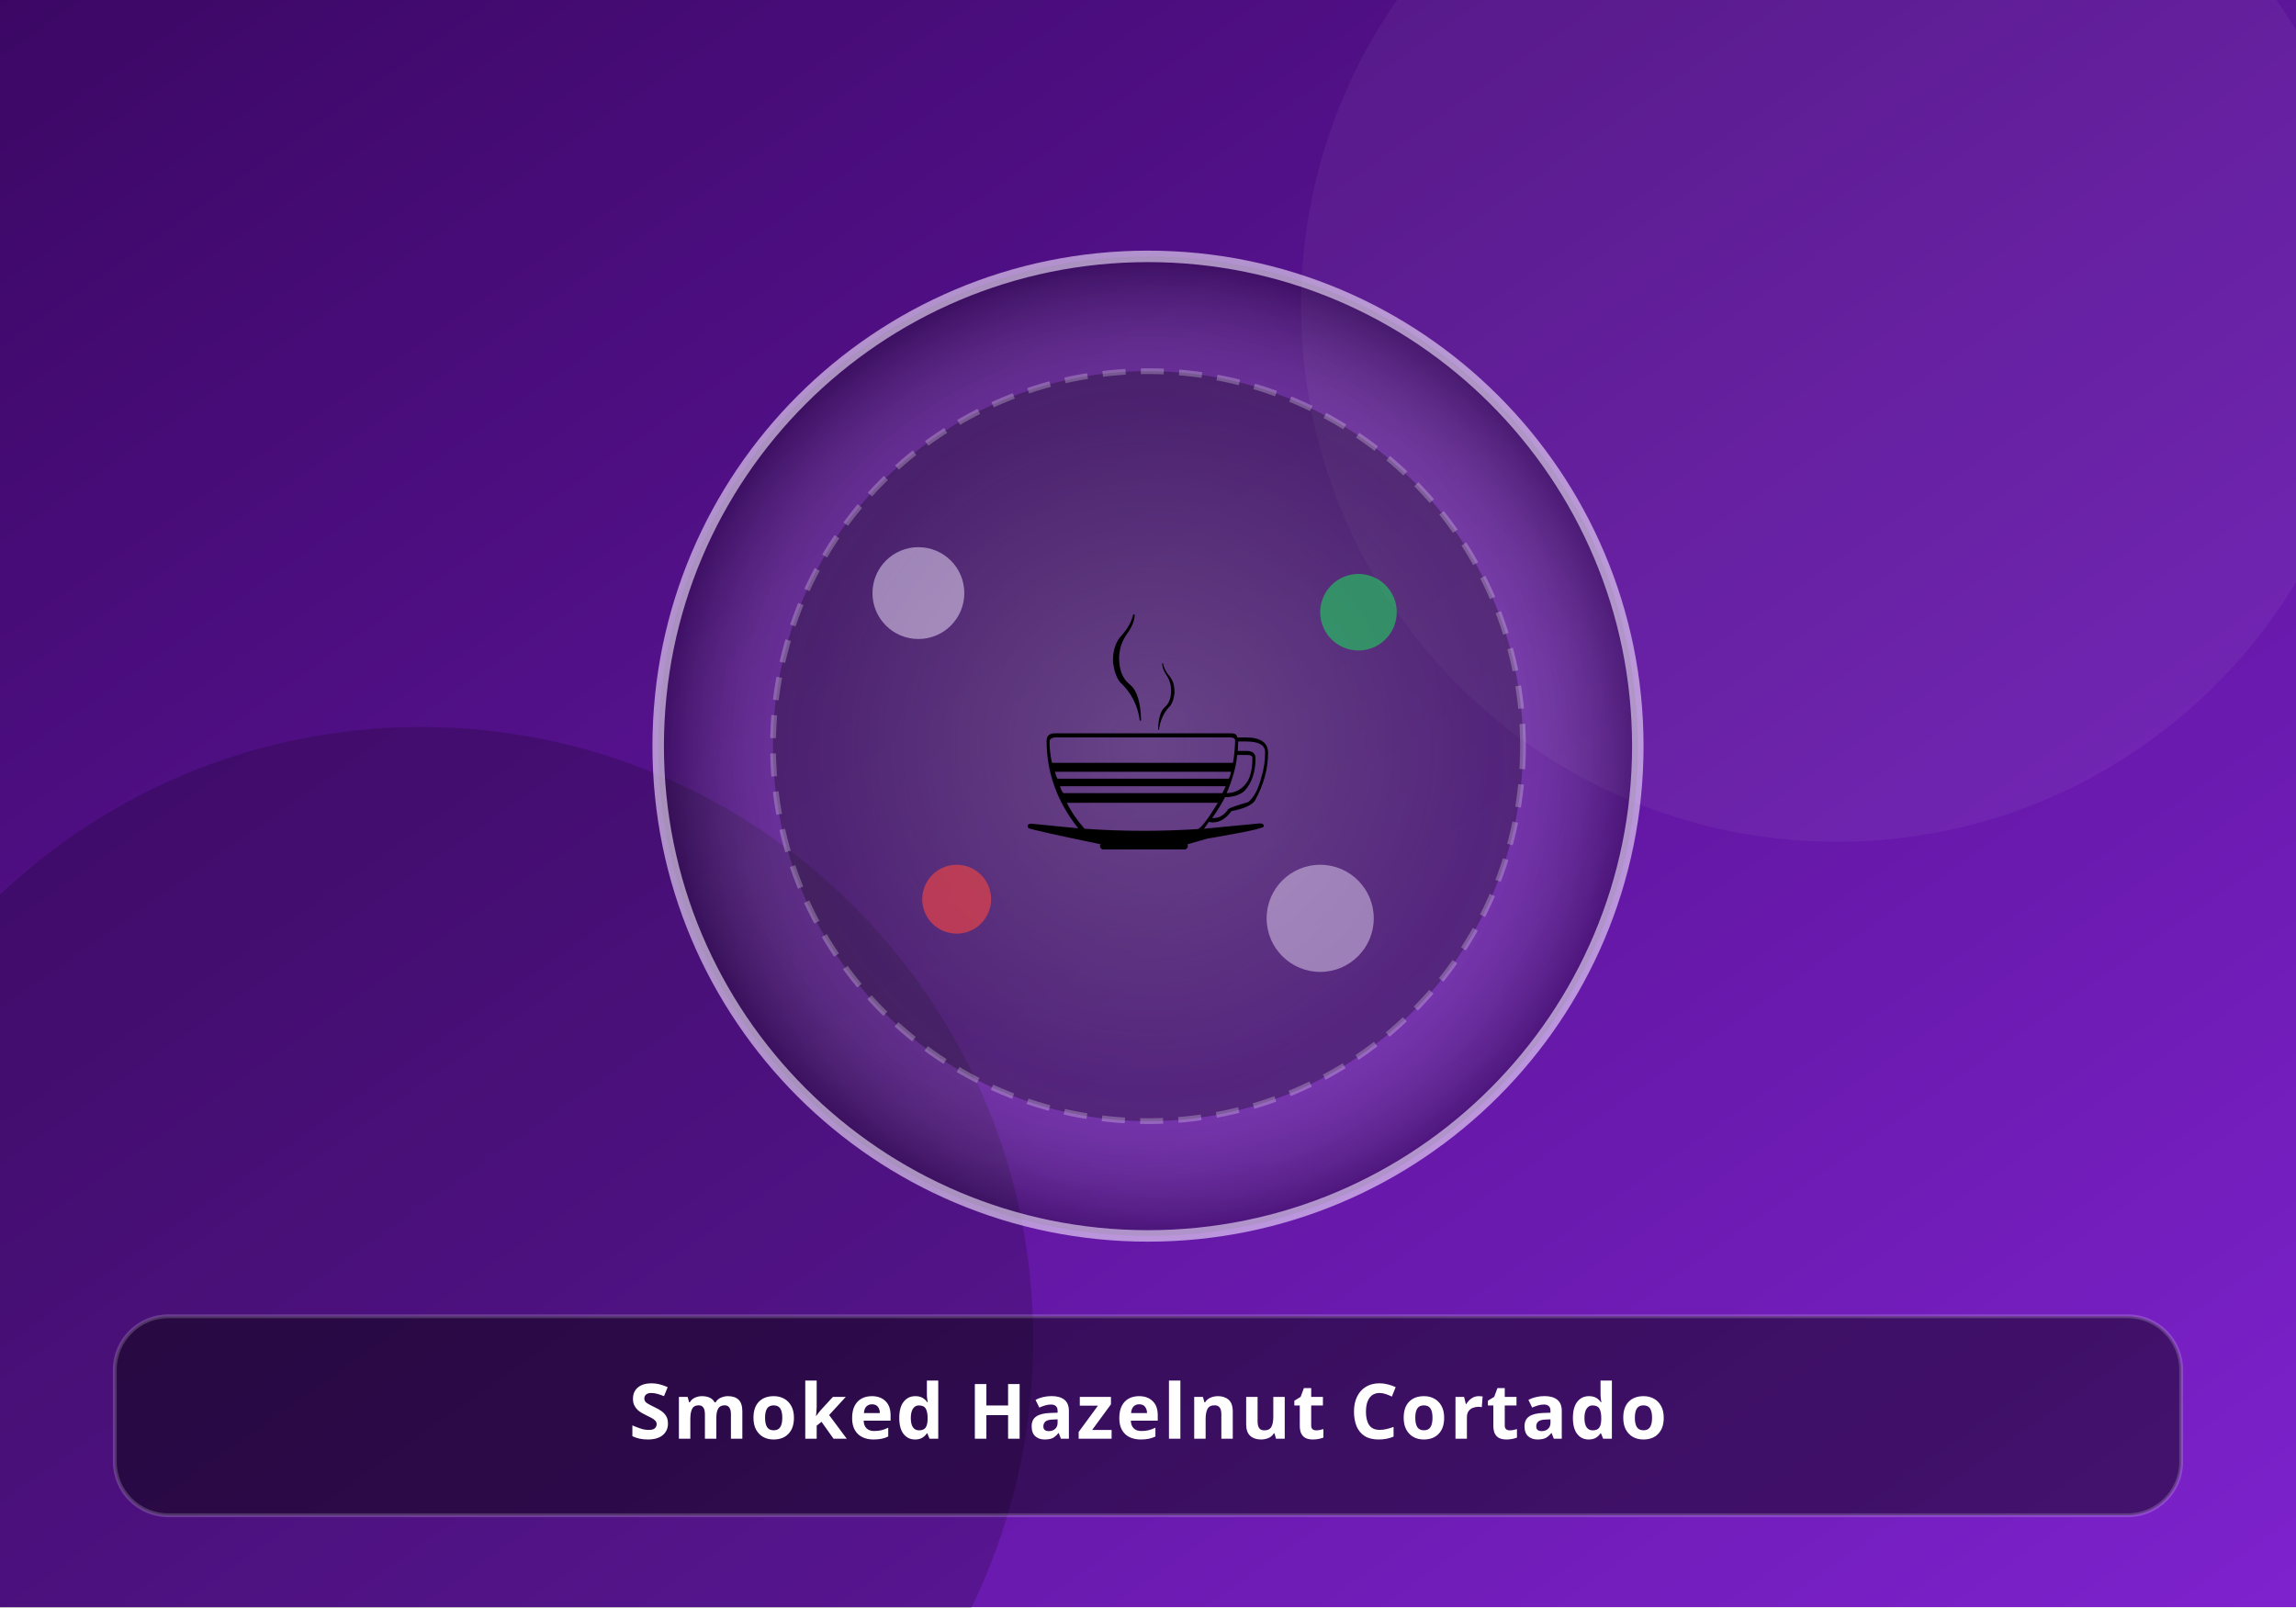
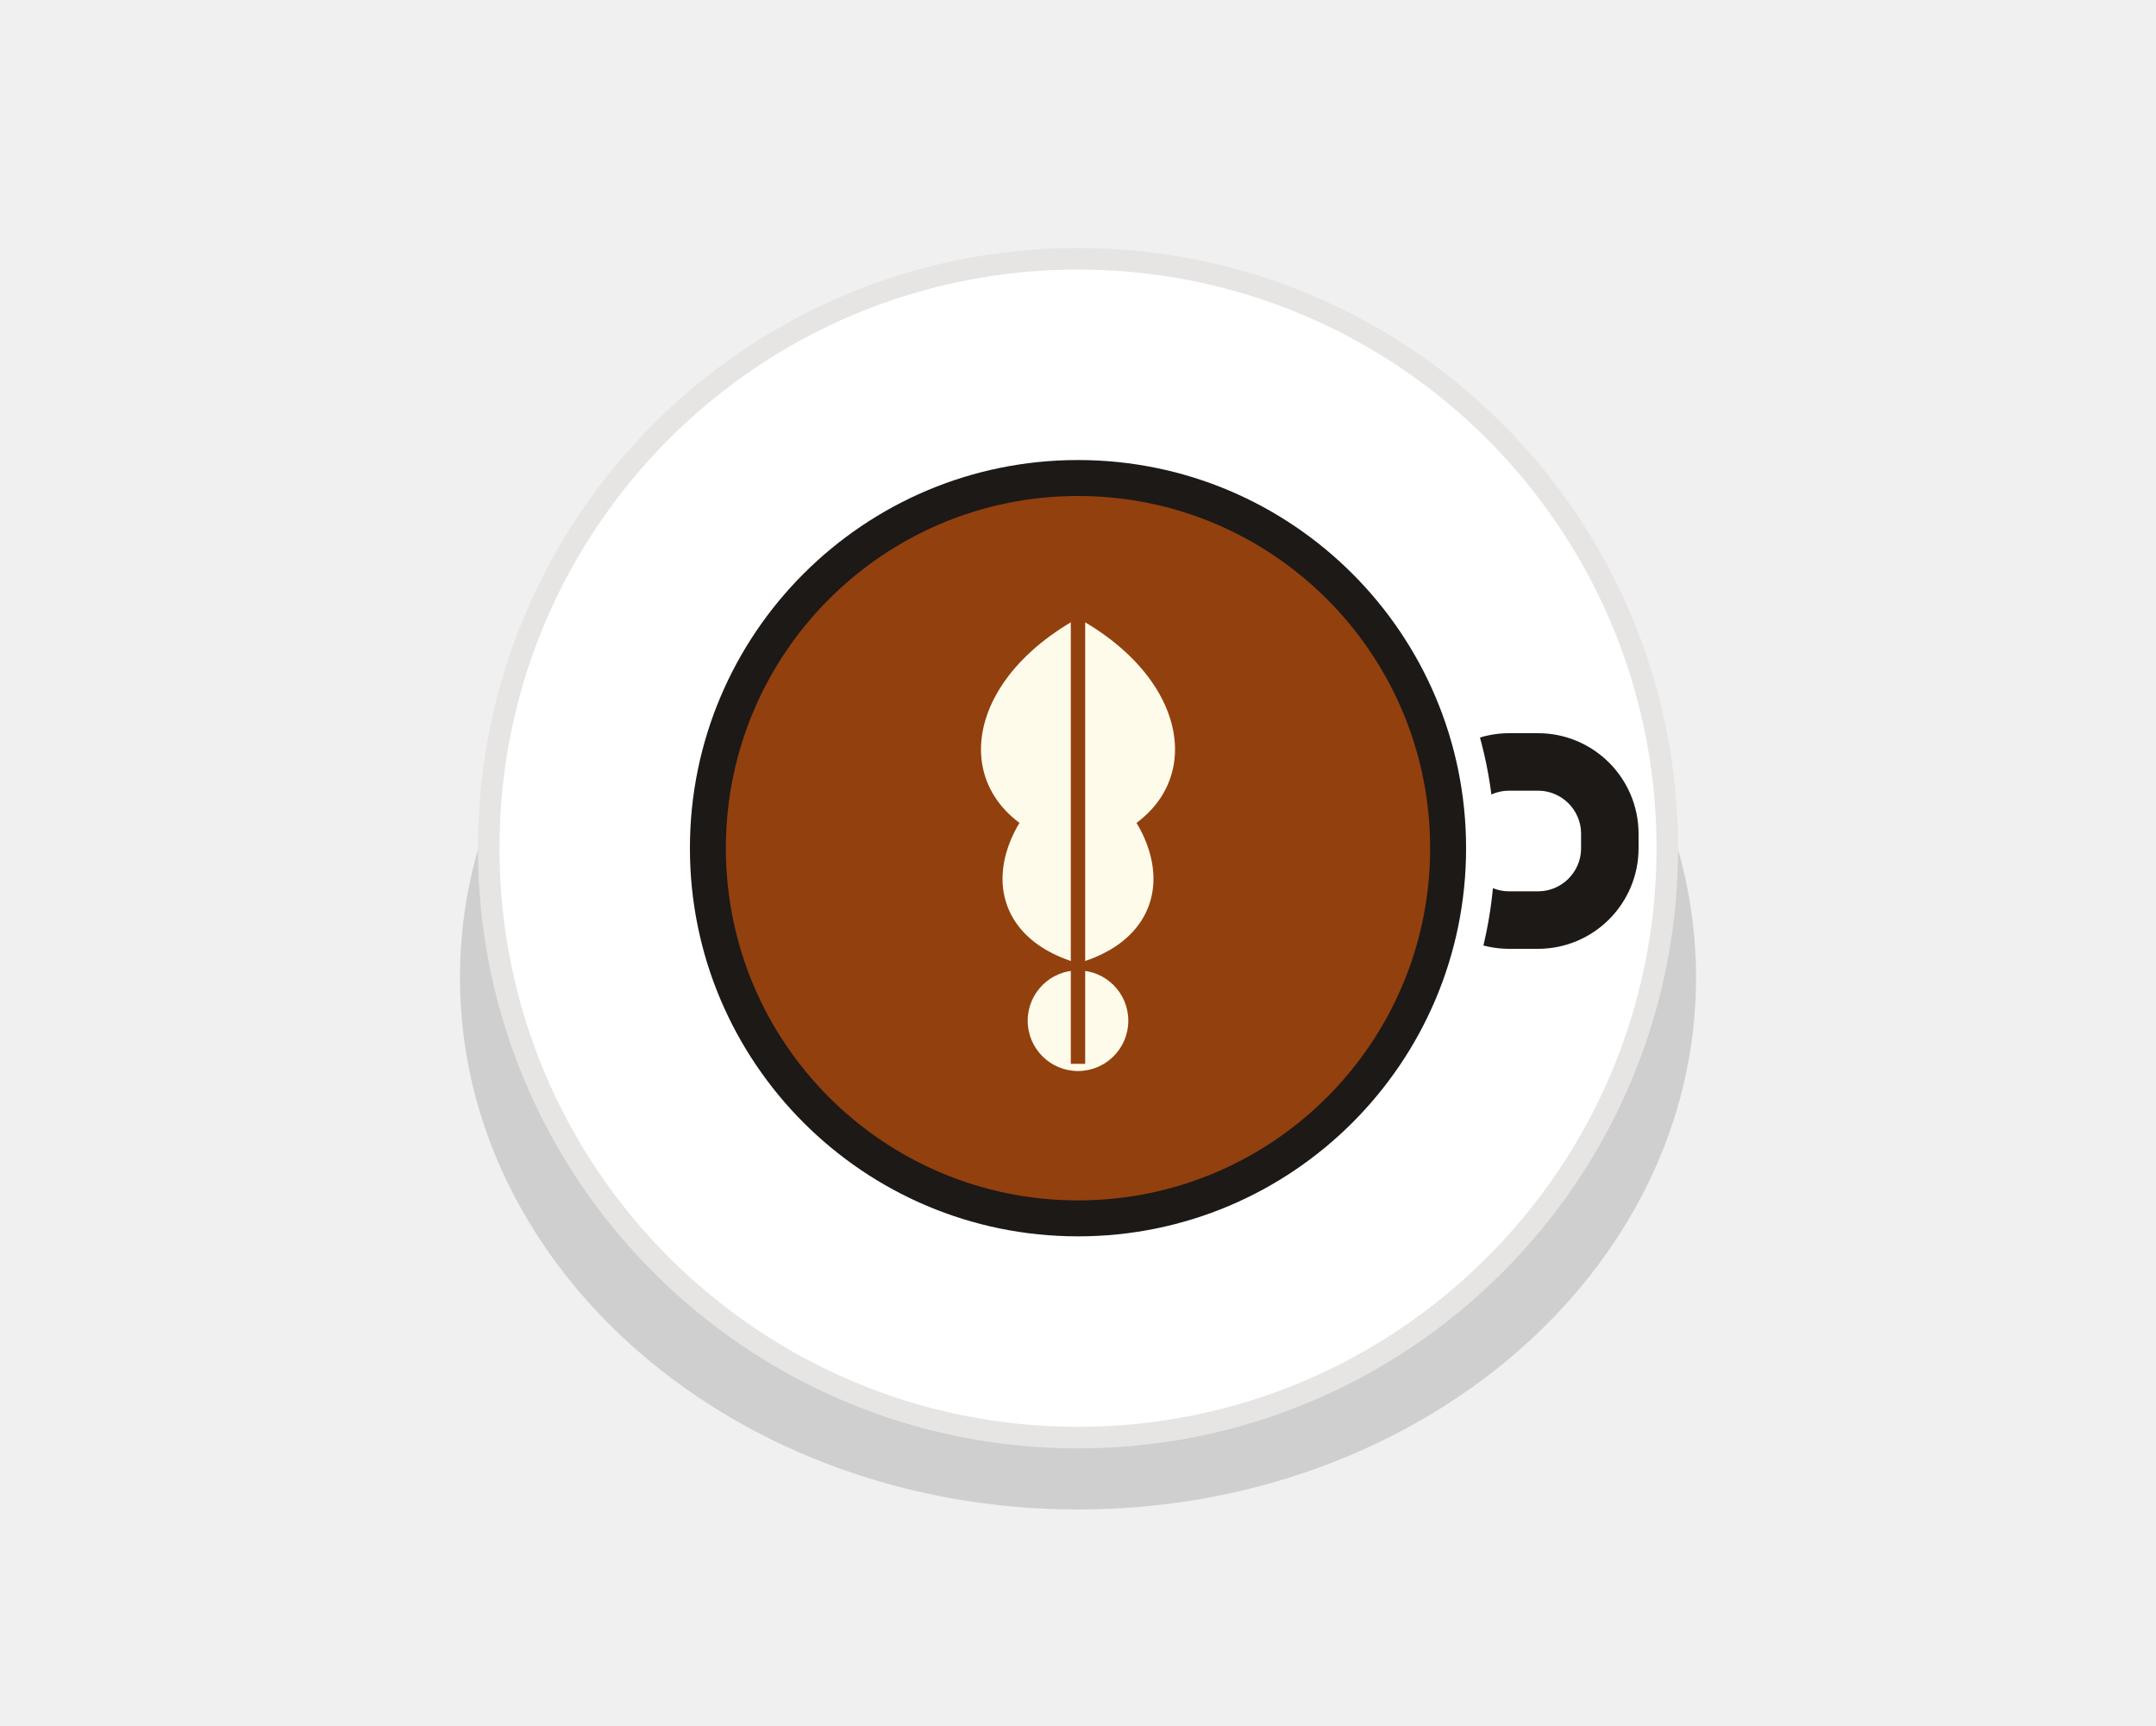
- <svg xmlns="http://www.w3.org/2000/svg" viewBox="0 0 600 420" width="600" height="420">
-   <defs>
-     <linearGradient id="bg" x1="0%" y1="0%" x2="100%" y2="100%">
-       <stop offset="0%" stop-color="#3b0764" />
-       <stop offset="100%" stop-color="#7e22ce" />
-     </linearGradient>
-     <radialGradient id="plate" cx="50%" cy="50%" r="50%">
-       <stop offset="0%" stop-color="#f3e8ff" stop-opacity="0.35" />
-       <stop offset="70%" stop-color="#ffffff" stop-opacity="0.12" />
-       <stop offset="100%" stop-color="#000000" stop-opacity="0.3" />
-     </radialGradient>
-   </defs>
-   <rect width="600" height="420" fill="url(#bg)" />
-   <circle cx="480" cy="80" r="140" fill="rgba(255,255,255,0.05)" />
-   <circle cx="110" cy="350" r="160" fill="rgba(0,0,0,0.18)" />
-   <circle cx="300" cy="195" r="128" fill="url(#plate)" stroke="#f3e8ff" stroke-width="3" stroke-opacity="0.6" />
-   <circle cx="300" cy="195" r="98" fill="rgba(0,0,0,0.28)" stroke="rgba(255,255,255,0.25)" stroke-width="1.5" stroke-dasharray="6 4" />
-   <circle cx="240" cy="155" r="12" fill="#f3e8ff" fill-opacity="0.5" />
-   <circle cx="355" cy="160" r="10" fill="#22c55e" fill-opacity="0.65" />
-   <circle cx="345" cy="240" r="14" fill="#f3e8ff" fill-opacity="0.45" />
-   <circle cx="250" cy="235" r="9" fill="#ef4444" fill-opacity="0.65" />
-   <text x="300" y="222" font-family="Segoe UI Emoji, Apple Color Emoji, sans-serif" font-size="84" text-anchor="middle">☕</text>
-   <rect x="30" y="344" width="540" height="52" rx="14" fill="rgba(0,0,0,0.45)" stroke="rgba(255,255,255,0.18)" stroke-width="1" />
-   <text x="300" y="376" font-family="Segoe UI, sans-serif" font-weight="700" font-size="20" text-anchor="middle" fill="#ffffff" letter-spacing="0.5">Smoked Hazelnut Cortado</text>
+ <svg xmlns="http://www.w3.org/2000/svg" viewBox="0 0 300 240">
+   <ellipse cx="150" cy="136" rx="86" ry="74" fill="#000" fill-opacity="0.14" />
+   <circle cx="150" cy="118" r="82" fill="#FFFFFF" stroke="#E7E5E4" stroke-width="3" />
+   <rect x="200" y="106" width="24" height="22" rx="10" fill="none" stroke="#1C1917" stroke-width="8" />
+   <circle cx="150" cy="118" r="56" fill="#1C1917" stroke="#FFFFFF" stroke-width="4" />
+   <circle cx="150" cy="118" r="49" fill="#92400E" />
+   <path d="M150 86 C132 96, 132 114, 150 118 C168 114, 168 96, 150 86 Z" fill="#FFFBEB" />
+   <path d="M150 106 C136 116, 136 130, 150 134 C164 130, 164 116, 150 106 Z" fill="#FFFBEB" />
+   <circle cx="150" cy="142" r="7" fill="#FFFBEB" />
+   <line x1="150" y1="82" x2="150" y2="148" stroke="#92400E" stroke-width="2" />
</svg>
